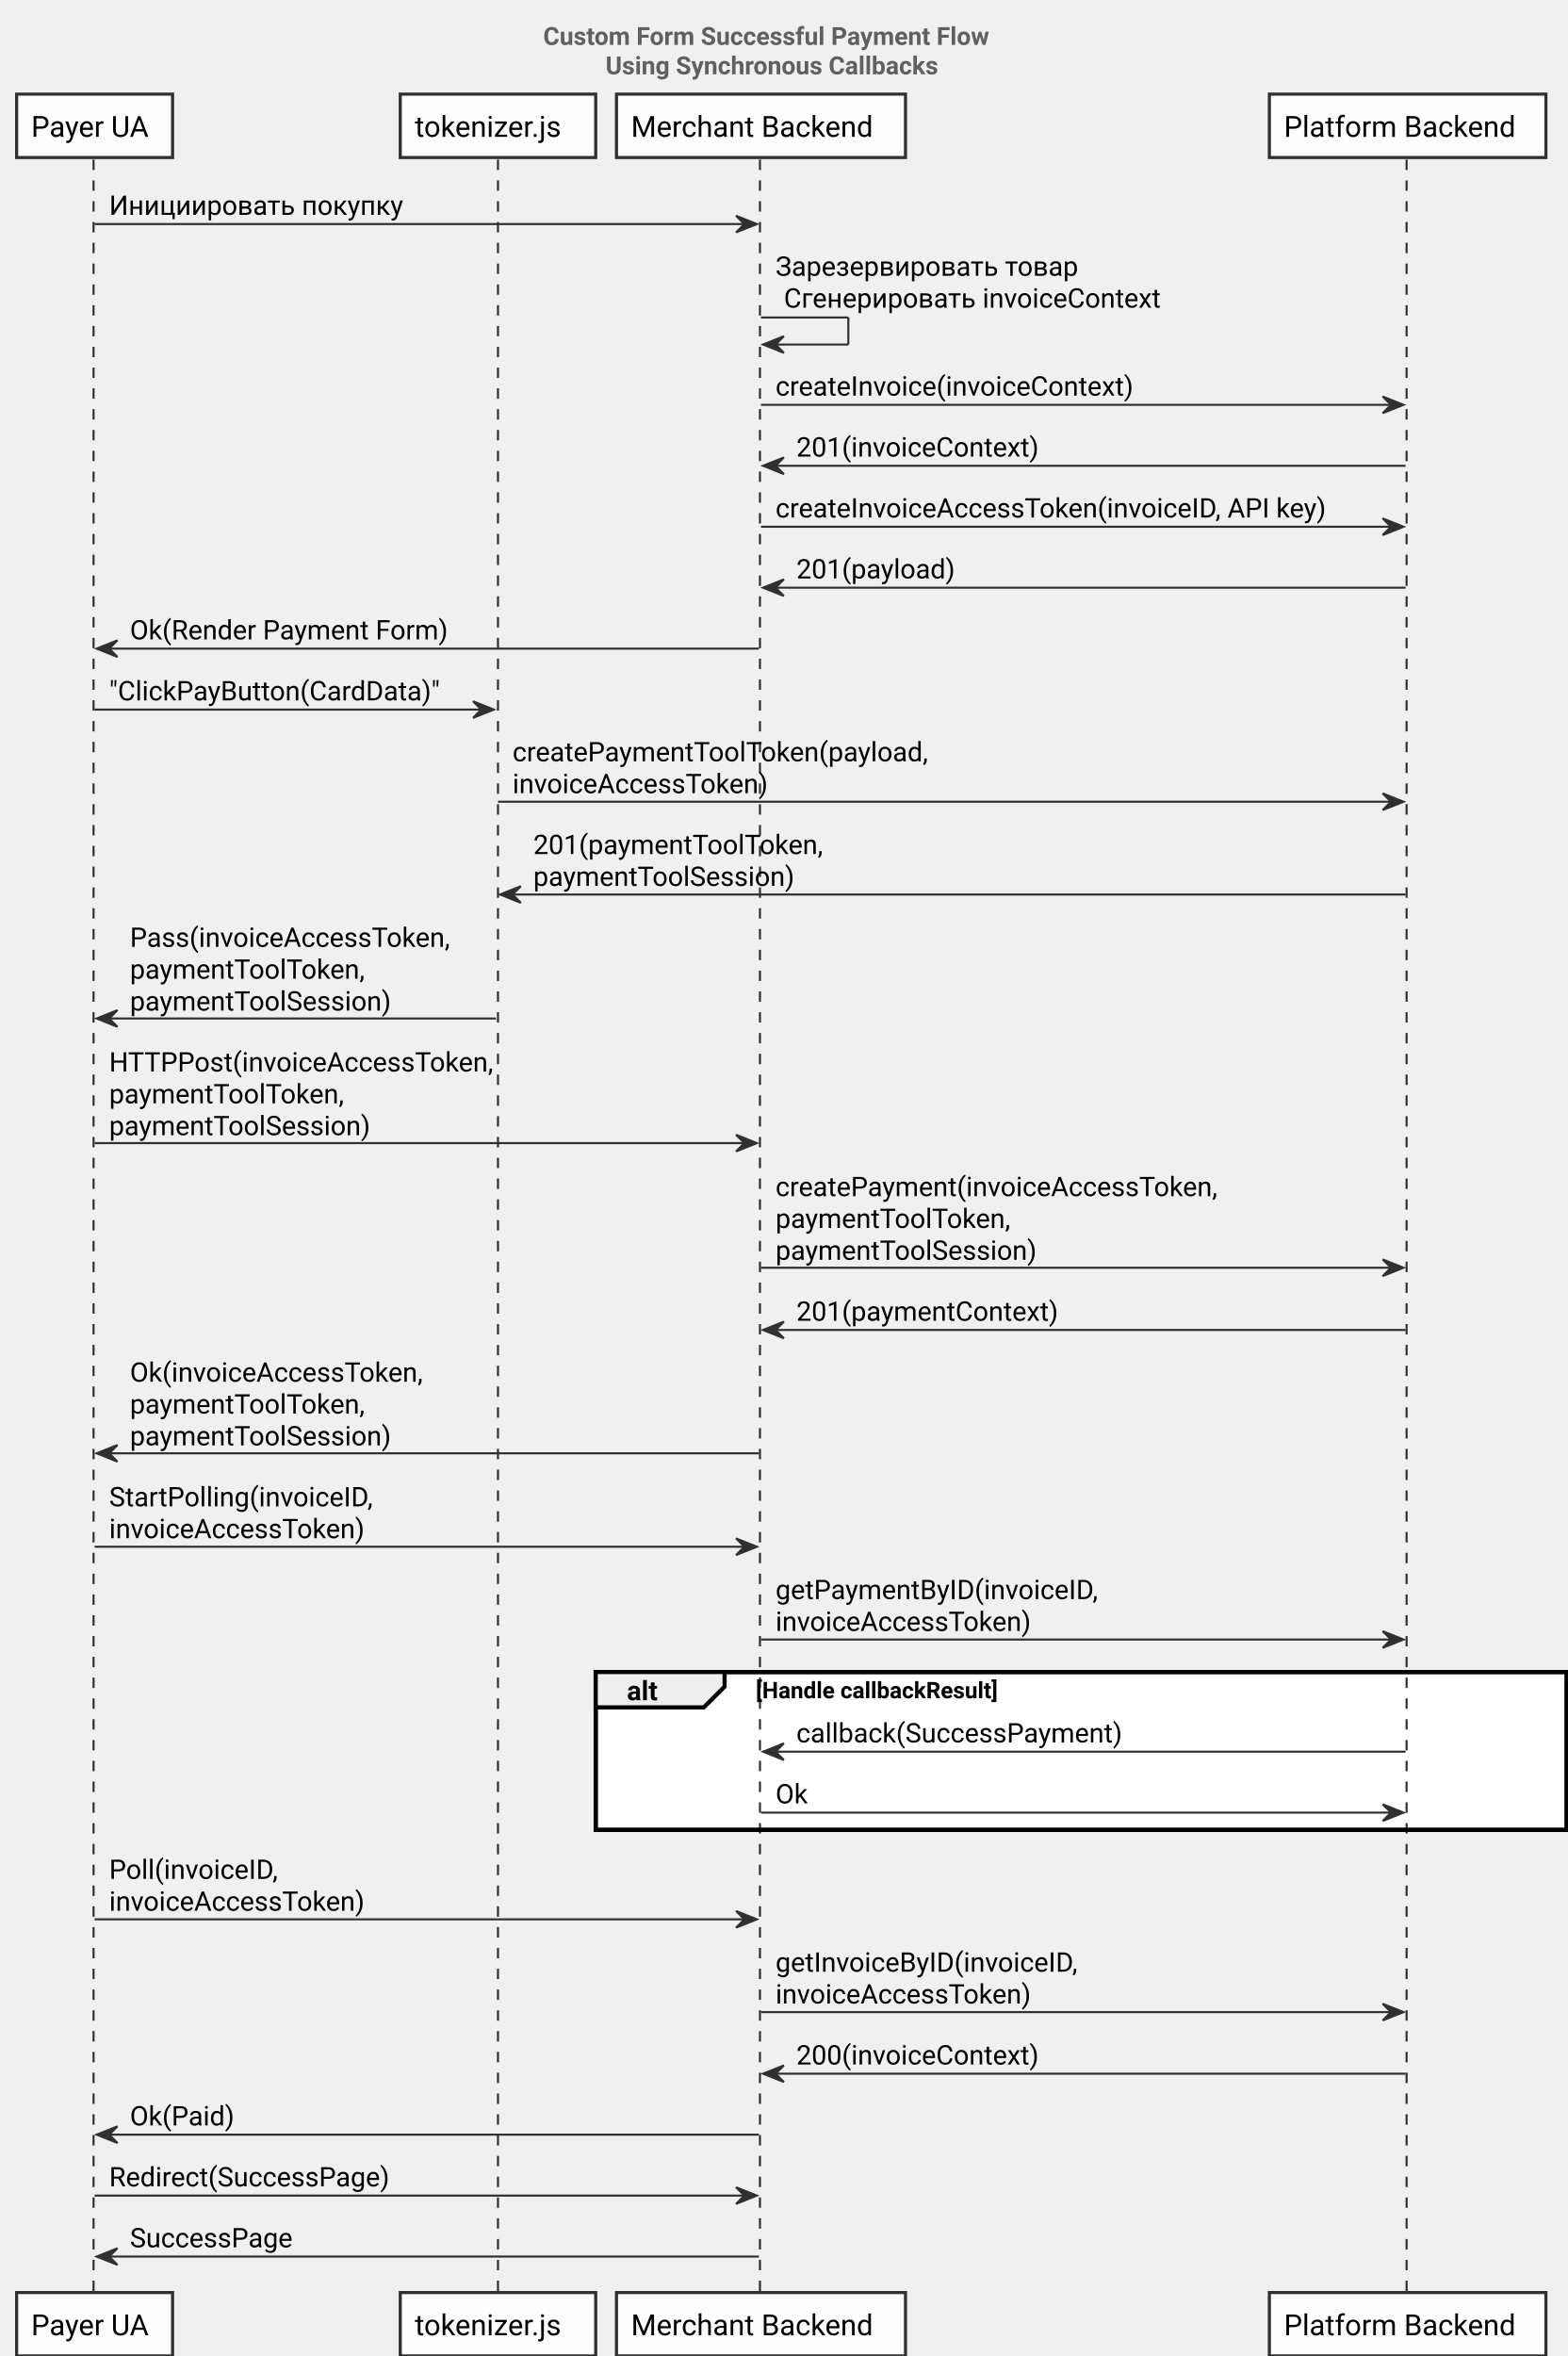
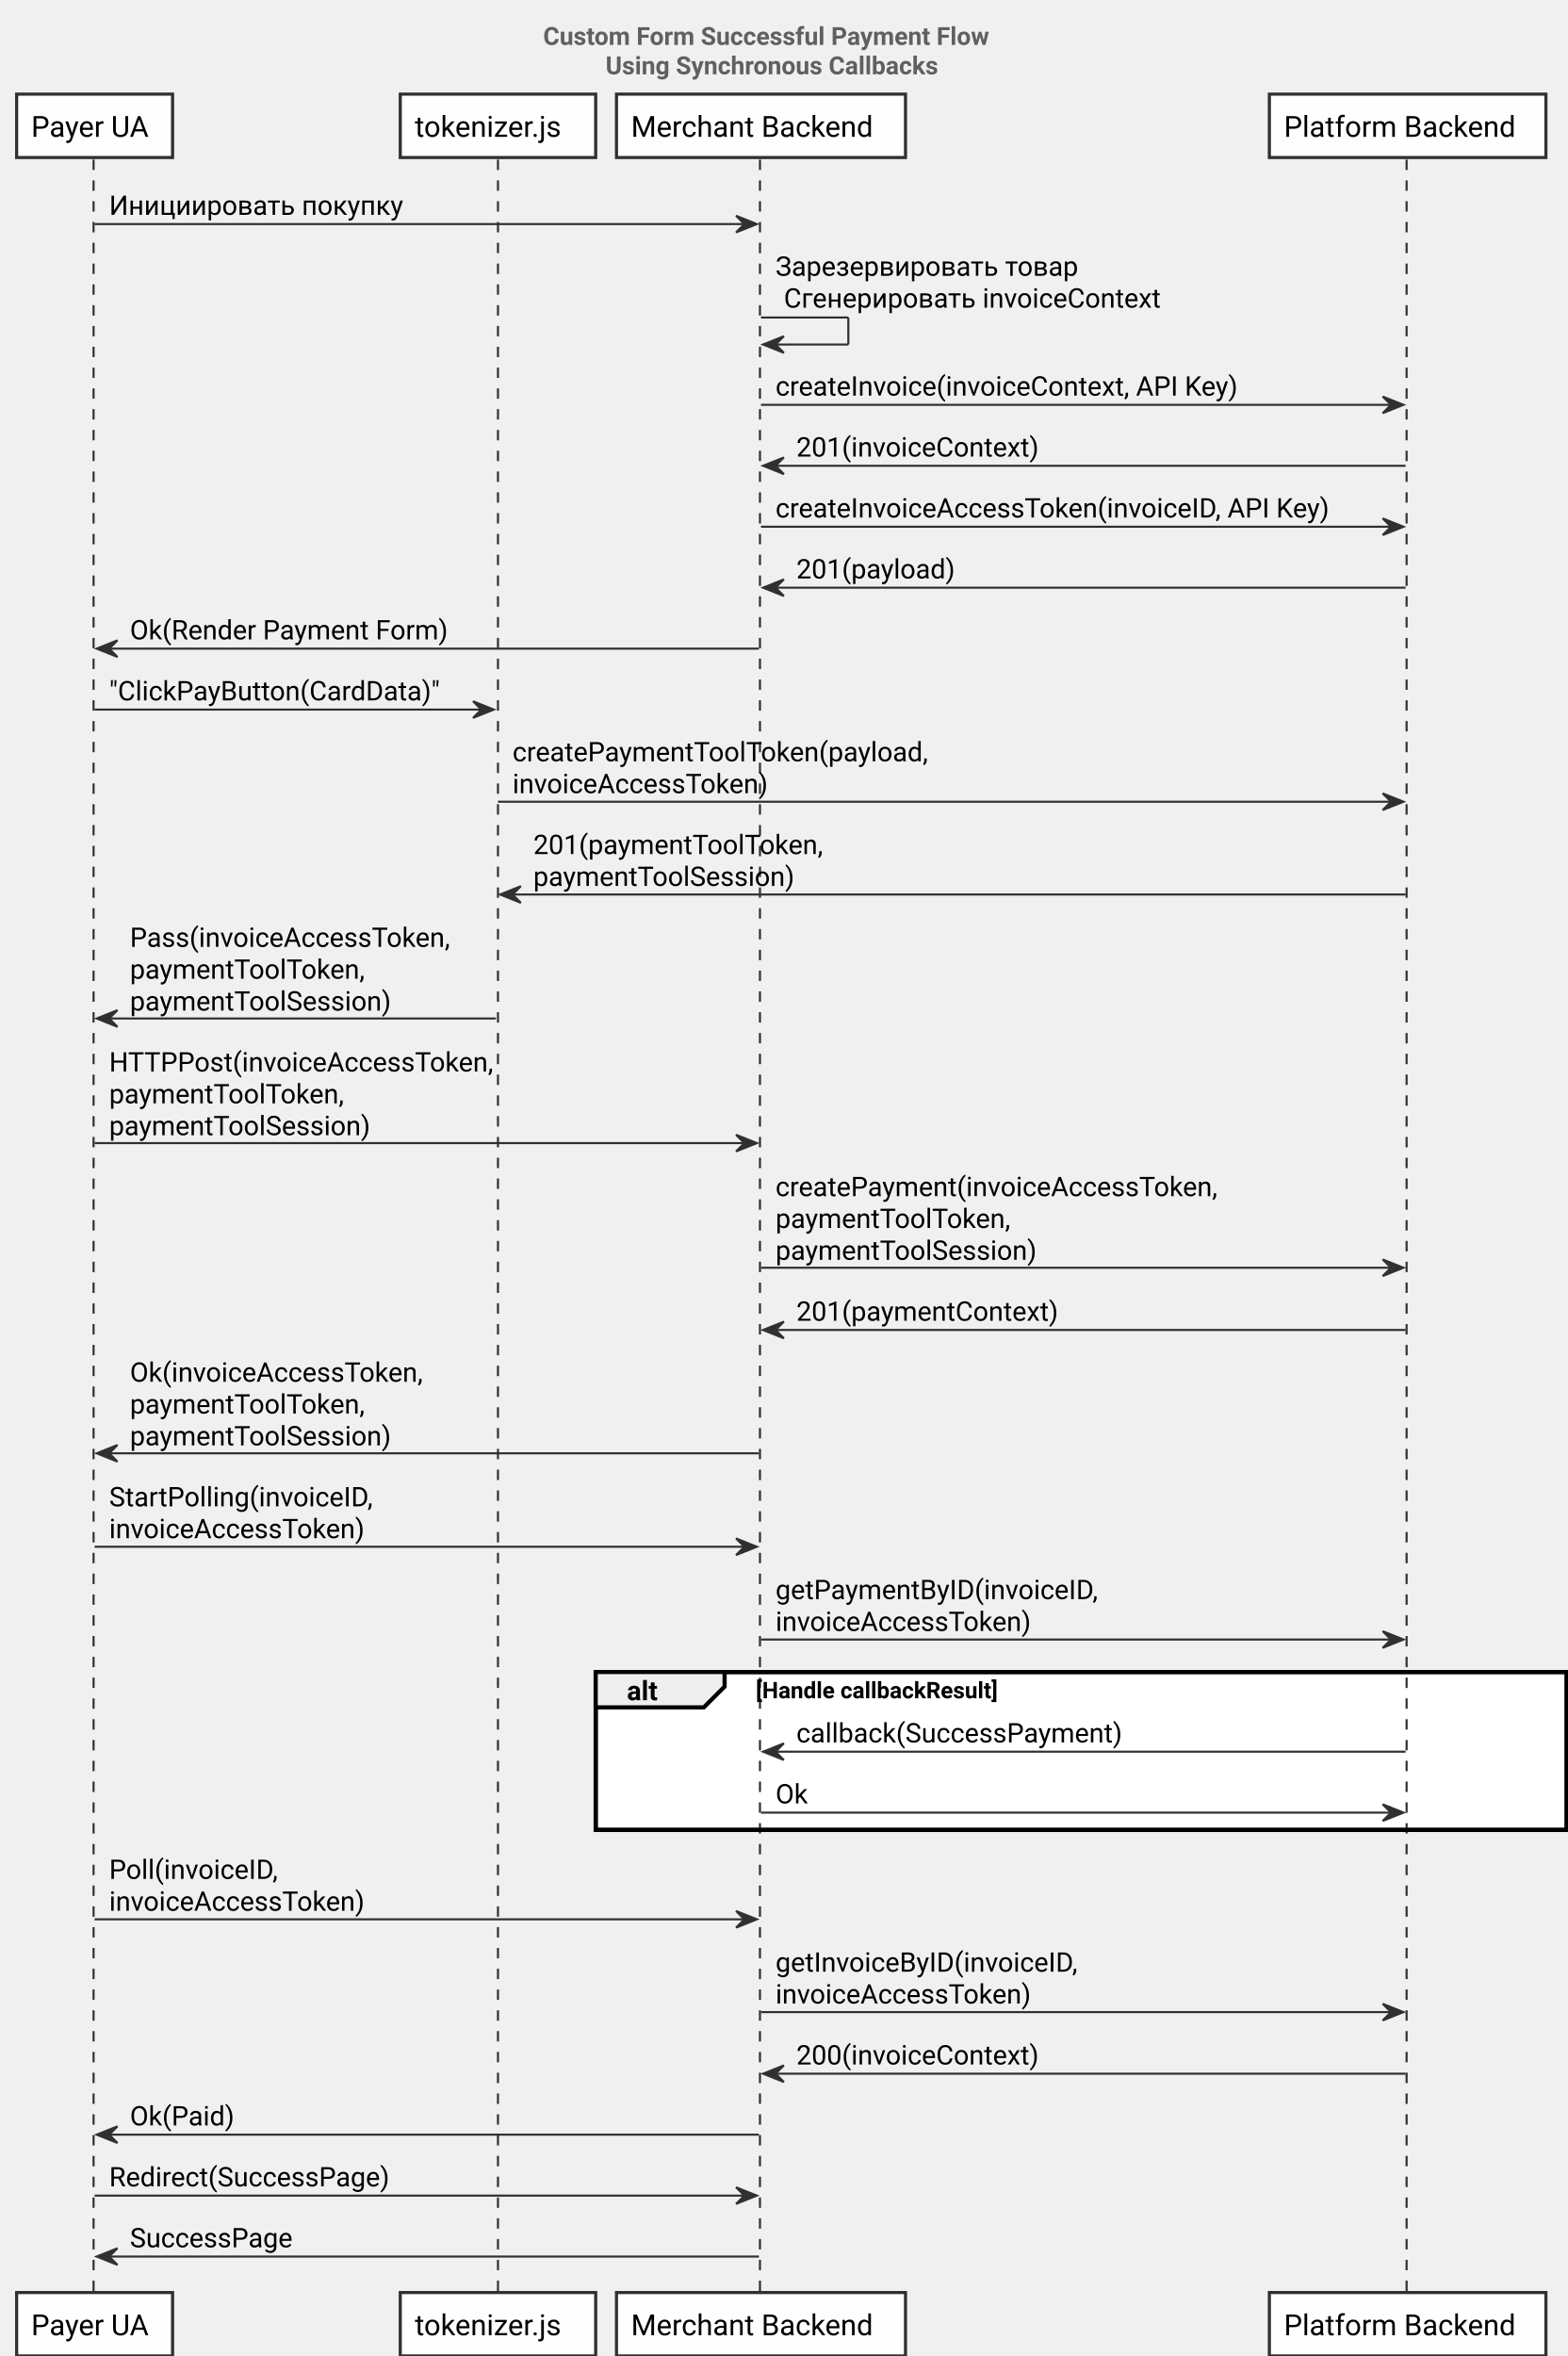
<svg xmlns="http://www.w3.org/2000/svg" contentScriptType="application/ecmascript" contentStyleType="text/css" height="1133px" preserveAspectRatio="none" style="width:754px;height:1133px;" version="1.1" viewBox="0 0 754 1133" width="754px" zoomAndPan="magnify">
  <defs />
  <g>
    <style type="text/css">
@font-face {
  font-family: 'Roboto';
  font-style: normal;
  font-weight: 400;
  src: local('Roboto'), local('Roboto-Regular'), url(https://fonts.gstatic.com/s/roboto/v15/zN7GBFwfMP4uA6AR0HCoLQ.ttf) format('truetype');
}
@font-face {
  font-family: 'Roboto';
  font-style: normal;
  font-weight: 700;
  src: local('Roboto Bold'), local('Roboto-Bold'), url(https://fonts.gstatic.com/s/roboto/v15/d-6IYplOFocCacKzxwXSOKCWcynf_cDxXwCLxiixG1c.ttf) format('truetype');
}
@font-face {
  font-family: 'Roboto';
  font-style: italic;
  font-weight: 400;
  src: local('Roboto Italic'), local('Roboto-Italic'), url(https://fonts.gstatic.com/s/roboto/v15/W4wDsBUluyw0tK3tykhXEfesZW2xOQ-xsNqO47m55DA.ttf) format('truetype');
}
@font-face {
  font-family: 'Roboto';
  font-style: italic;
  font-weight: 700;
  src: local('Roboto Bold Italic'), local('Roboto-BoldItalic'), url(https://fonts.gstatic.com/s/roboto/v15/t6Nd4cfPRhZP44Q5QAjcC50EAVxt0G0biEntp43Qt6E.ttf) format('truetype');
}
</style>
    <text fill="#606060" font-family="Roboto" font-size="12" font-weight="bold" lengthAdjust="spacingAndGlyphs" textLength="244" x="261.25" y="21.602">Custom Form Successful Payment Flow</text>
    <text fill="#606060" font-family="Roboto" font-size="12" font-weight="bold" lengthAdjust="spacingAndGlyphs" textLength="184" x="291.25" y="35.734">Using Synchronous Callbacks</text>
    <rect fill="#FFFFFF" height="75.932" style="stroke: #000000; stroke-width: 2.0;" width="467" x="286.5" y="804.07" />
    <line style="stroke: #303030; stroke-width: 1.0; stroke-dasharray: 5.0,5.0;" x1="45" x2="45" y1="76.754" y2="1103.486" />
    <line style="stroke: #303030; stroke-width: 1.0; stroke-dasharray: 5.0,5.0;" x1="239.5" x2="239.5" y1="76.754" y2="1103.486" />
    <line style="stroke: #303030; stroke-width: 1.0; stroke-dasharray: 5.0,5.0;" x1="365.5" x2="365.5" y1="76.754" y2="1103.486" />
    <line style="stroke: #303030; stroke-width: 1.0; stroke-dasharray: 5.0,5.0;" x1="676.5" x2="676.5" y1="76.754" y2="1103.486" />
    <rect fill="#FEFEFE" height="30.488" style="stroke: #303030; stroke-width: 1.5;" width="75" x="8" y="45.266" />
    <text fill="#000000" font-family="Roboto" font-size="14" lengthAdjust="spacingAndGlyphs" textLength="61" x="15" y="65.801">Payer UA</text>
    <rect fill="#FEFEFE" height="30.488" style="stroke: #303030; stroke-width: 1.5;" width="75" x="8" y="1102.486" />
    <text fill="#000000" font-family="Roboto" font-size="14" lengthAdjust="spacingAndGlyphs" textLength="61" x="15" y="1123.022">Payer UA</text>
    <rect fill="#FEFEFE" height="30.488" style="stroke: #303030; stroke-width: 1.5;" width="94" x="192.5" y="45.266" />
    <text fill="#000000" font-family="Roboto" font-size="14" lengthAdjust="spacingAndGlyphs" textLength="80" x="199.5" y="65.801">tokenizer.js</text>
    <rect fill="#FEFEFE" height="30.488" style="stroke: #303030; stroke-width: 1.5;" width="94" x="192.5" y="1102.486" />
    <text fill="#000000" font-family="Roboto" font-size="14" lengthAdjust="spacingAndGlyphs" textLength="80" x="199.5" y="1123.022">tokenizer.js</text>
    <rect fill="#FEFEFE" height="30.488" style="stroke: #303030; stroke-width: 1.5;" width="139" x="296.5" y="45.266" />
    <text fill="#000000" font-family="Roboto" font-size="14" lengthAdjust="spacingAndGlyphs" textLength="125" x="303.5" y="65.801">Merchant Backend</text>
    <rect fill="#FEFEFE" height="30.488" style="stroke: #303030; stroke-width: 1.5;" width="139" x="296.5" y="1102.486" />
    <text fill="#000000" font-family="Roboto" font-size="14" lengthAdjust="spacingAndGlyphs" textLength="125" x="303.5" y="1123.022">Merchant Backend</text>
    <rect fill="#FEFEFE" height="30.488" style="stroke: #303030; stroke-width: 1.5;" width="133" x="610.5" y="45.266" />
    <text fill="#000000" font-family="Roboto" font-size="14" lengthAdjust="spacingAndGlyphs" textLength="119" x="617.5" y="65.801">Platform Backend</text>
    <rect fill="#FEFEFE" height="30.488" style="stroke: #303030; stroke-width: 1.5;" width="133" x="610.5" y="1102.486" />
    <text fill="#000000" font-family="Roboto" font-size="14" lengthAdjust="spacingAndGlyphs" textLength="119" x="617.5" y="1123.022">Platform Backend</text>
    <polygon fill="#303030" points="354,103.754,364,107.754,354,111.754,358,107.754" style="stroke: #303030; stroke-width: 1.0;" />
    <line style="stroke: #303030; stroke-width: 1.0;" x1="45.5" x2="360" y1="107.754" y2="107.754" />
    <text fill="#000000" font-family="Roboto" font-size="13" lengthAdjust="spacingAndGlyphs" textLength="150" x="52.5" y="103.322">Инициировать покупку</text>
    <line style="stroke: #303030; stroke-width: 1.0;" x1="366" x2="408" y1="152.685" y2="152.685" />
    <line style="stroke: #303030; stroke-width: 1.0;" x1="408" x2="408" y1="152.685" y2="165.685" />
    <line style="stroke: #303030; stroke-width: 1.0;" x1="367" x2="408" y1="165.685" y2="165.685" />
    <polygon fill="#303030" points="377,161.685,367,165.685,377,169.685,373,165.685" style="stroke: #303030; stroke-width: 1.0;" />
    <text fill="#000000" font-family="Roboto" font-size="13" lengthAdjust="spacingAndGlyphs" textLength="148" x="373" y="132.633">Зарезервировать товар</text>
    <text fill="#000000" font-family="Roboto" font-size="13" lengthAdjust="spacingAndGlyphs" textLength="195" x="377" y="147.943">Сгенерировать invoiceContext</text>
    <polygon fill="#303030" points="665,190.685,675,194.685,665,198.685,669,194.685" style="stroke: #303030; stroke-width: 1.0;" />
    <line style="stroke: #303030; stroke-width: 1.0;" x1="366" x2="671" y1="194.685" y2="194.685" />
-     <text fill="#000000" font-family="Roboto" font-size="13" lengthAdjust="spacingAndGlyphs" textLength="186" x="373" y="190.254">createInvoice(invoiceContext)</text>
+     <text fill="#000000" font-family="Roboto" font-size="13" lengthAdjust="spacingAndGlyphs" textLength="240" x="373" y="190.254">createInvoice(invoiceContext, API Key)</text>
    <polygon fill="#303030" points="377,219.996,367,223.996,377,227.996,373,223.996" style="stroke: #303030; stroke-width: 1.0;" />
    <line style="stroke: #303030; stroke-width: 1.0;" x1="371" x2="676" y1="223.996" y2="223.996" />
    <text fill="#000000" font-family="Roboto" font-size="13" lengthAdjust="spacingAndGlyphs" textLength="127" x="383" y="219.565">201(invoiceContext)</text>
    <polygon fill="#303030" points="665,249.307,675,253.307,665,257.307,669,253.307" style="stroke: #303030; stroke-width: 1.0;" />
    <line style="stroke: #303030; stroke-width: 1.0;" x1="366" x2="671" y1="253.307" y2="253.307" />
-     <text fill="#000000" font-family="Roboto" font-size="13" lengthAdjust="spacingAndGlyphs" textLength="287" x="373" y="248.875">createInvoiceAccessToken(invoiceID, API key)</text>
+     <text fill="#000000" font-family="Roboto" font-size="13" lengthAdjust="spacingAndGlyphs" textLength="287" x="373" y="248.875">createInvoiceAccessToken(invoiceID, API Key)</text>
    <polygon fill="#303030" points="377,278.617,367,282.617,377,286.617,373,282.617" style="stroke: #303030; stroke-width: 1.0;" />
    <line style="stroke: #303030; stroke-width: 1.0;" x1="371" x2="676" y1="282.617" y2="282.617" />
    <text fill="#000000" font-family="Roboto" font-size="13" lengthAdjust="spacingAndGlyphs" textLength="81" x="383" y="278.185">201(payload)</text>
    <polygon fill="#303030" points="56.5,307.928,46.5,311.928,56.5,315.928,52.5,311.928" style="stroke: #303030; stroke-width: 1.0;" />
    <line style="stroke: #303030; stroke-width: 1.0;" x1="50.5" x2="365" y1="311.928" y2="311.928" />
    <text fill="#000000" font-family="Roboto" font-size="13" lengthAdjust="spacingAndGlyphs" textLength="162" x="62.5" y="307.496">Ok(Render Payment Form)</text>
    <polygon fill="#303030" points="227.5,337.238,237.5,341.238,227.5,345.238,231.5,341.238" style="stroke: #303030; stroke-width: 1.0;" />
    <line style="stroke: #303030; stroke-width: 1.0;" x1="45.5" x2="233.5" y1="341.238" y2="341.238" />
    <text fill="#000000" font-family="Roboto" font-size="13" lengthAdjust="spacingAndGlyphs" textLength="170" x="52.5" y="336.807">"ClickPayButton(CardData)"</text>
    <polygon fill="#303030" points="665,381.549,675,385.549,665,389.549,669,385.549" style="stroke: #303030; stroke-width: 1.0;" />
    <line style="stroke: #303030; stroke-width: 1.0;" x1="239.5" x2="671" y1="385.549" y2="385.549" />
    <text fill="#000000" font-family="Roboto" font-size="13" lengthAdjust="spacingAndGlyphs" textLength="215" x="246.5" y="366.117">createPaymentToolToken(payload,</text>
    <text fill="#000000" font-family="Roboto" font-size="13" lengthAdjust="spacingAndGlyphs" textLength="132" x="246.5" y="381.428">invoiceAccessToken)</text>
    <polygon fill="#303030" points="250.5,426.17,240.5,430.17,250.5,434.17,246.5,430.17" style="stroke: #303030; stroke-width: 1.0;" />
    <line style="stroke: #303030; stroke-width: 1.0;" x1="244.5" x2="676" y1="430.17" y2="430.17" />
    <text fill="#000000" font-family="Roboto" font-size="13" lengthAdjust="spacingAndGlyphs" textLength="153" x="256.5" y="410.738">201(paymentToolToken,</text>
    <text fill="#000000" font-family="Roboto" font-size="13" lengthAdjust="spacingAndGlyphs" textLength="134" x="256.5" y="426.049">paymentToolSession)</text>
    <polygon fill="#303030" points="56.5,485.791,46.5,489.791,56.5,493.791,52.5,489.791" style="stroke: #303030; stroke-width: 1.0;" />
    <line style="stroke: #303030; stroke-width: 1.0;" x1="50.5" x2="238.5" y1="489.791" y2="489.791" />
    <text fill="#000000" font-family="Roboto" font-size="13" lengthAdjust="spacingAndGlyphs" textLength="164" x="62.5" y="455.359">Pass(invoiceAccessToken,</text>
    <text fill="#000000" font-family="Roboto" font-size="13" lengthAdjust="spacingAndGlyphs" textLength="125" x="62.5" y="470.67">paymentToolToken,</text>
    <text fill="#000000" font-family="Roboto" font-size="13" lengthAdjust="spacingAndGlyphs" textLength="134" x="62.5" y="485.981">paymentToolSession)</text>
    <polygon fill="#303030" points="354,545.723,364,549.723,354,553.723,358,549.723" style="stroke: #303030; stroke-width: 1.0;" />
    <line style="stroke: #303030; stroke-width: 1.0;" x1="45.5" x2="360" y1="549.723" y2="549.723" />
    <text fill="#000000" font-family="Roboto" font-size="13" lengthAdjust="spacingAndGlyphs" textLength="196" x="52.5" y="515.291">HTTPPost(invoiceAccessToken,</text>
    <text fill="#000000" font-family="Roboto" font-size="13" lengthAdjust="spacingAndGlyphs" textLength="125" x="52.5" y="530.602">paymentToolToken,</text>
    <text fill="#000000" font-family="Roboto" font-size="13" lengthAdjust="spacingAndGlyphs" textLength="134" x="52.5" y="545.912">paymentToolSession)</text>
    <polygon fill="#303030" points="665,605.654,675,609.654,665,613.654,669,609.654" style="stroke: #303030; stroke-width: 1.0;" />
    <line style="stroke: #303030; stroke-width: 1.0;" x1="366" x2="671" y1="609.654" y2="609.654" />
    <text fill="#000000" font-family="Roboto" font-size="13" lengthAdjust="spacingAndGlyphs" textLength="227" x="373" y="575.223">createPayment(invoiceAccessToken,</text>
    <text fill="#000000" font-family="Roboto" font-size="13" lengthAdjust="spacingAndGlyphs" textLength="125" x="373" y="590.533">paymentToolToken,</text>
    <text fill="#000000" font-family="Roboto" font-size="13" lengthAdjust="spacingAndGlyphs" textLength="134" x="373" y="605.844">paymentToolSession)</text>
    <polygon fill="#303030" points="377,635.586,367,639.586,377,643.586,373,639.586" style="stroke: #303030; stroke-width: 1.0;" />
    <line style="stroke: #303030; stroke-width: 1.0;" x1="371" x2="676" y1="639.586" y2="639.586" />
    <text fill="#000000" font-family="Roboto" font-size="13" lengthAdjust="spacingAndGlyphs" textLength="136" x="383" y="635.154">201(paymentContext)</text>
    <polygon fill="#303030" points="56.5,694.896,46.5,698.896,56.5,702.896,52.5,698.896" style="stroke: #303030; stroke-width: 1.0;" />
    <line style="stroke: #303030; stroke-width: 1.0;" x1="50.5" x2="365" y1="698.896" y2="698.896" />
    <text fill="#000000" font-family="Roboto" font-size="13" lengthAdjust="spacingAndGlyphs" textLength="154" x="62.5" y="664.465">Ok(invoiceAccessToken,</text>
    <text fill="#000000" font-family="Roboto" font-size="13" lengthAdjust="spacingAndGlyphs" textLength="125" x="62.5" y="679.775">paymentToolToken,</text>
    <text fill="#000000" font-family="Roboto" font-size="13" lengthAdjust="spacingAndGlyphs" textLength="134" x="62.5" y="695.086">paymentToolSession)</text>
    <polygon fill="#303030" points="354,739.828,364,743.828,354,747.828,358,743.828" style="stroke: #303030; stroke-width: 1.0;" />
    <line style="stroke: #303030; stroke-width: 1.0;" x1="45.5" x2="360" y1="743.828" y2="743.828" />
    <text fill="#000000" font-family="Roboto" font-size="13" lengthAdjust="spacingAndGlyphs" textLength="139" x="52.5" y="724.396">StartPolling(invoiceID,</text>
    <text fill="#000000" font-family="Roboto" font-size="13" lengthAdjust="spacingAndGlyphs" textLength="132" x="52.5" y="739.707">invoiceAccessToken)</text>
    <polygon fill="#303030" points="665,784.449,675,788.449,665,792.449,669,788.449" style="stroke: #303030; stroke-width: 1.0;" />
    <line style="stroke: #303030; stroke-width: 1.0;" x1="366" x2="671" y1="788.449" y2="788.449" />
    <text fill="#000000" font-family="Roboto" font-size="13" lengthAdjust="spacingAndGlyphs" textLength="168" x="373" y="769.018">getPaymentByID(invoiceID,</text>
    <text fill="#000000" font-family="Roboto" font-size="13" lengthAdjust="spacingAndGlyphs" textLength="132" x="373" y="784.328">invoiceAccessToken)</text>
    <rect fill="none" height="75.932" style="stroke: #000000; stroke-width: 2.0;" width="467" x="286.5" y="804.07" />
    <polygon fill="#EEEEEE" points="286.5,804.07,348.5,804.07,348.5,811.07,338.5,821.07,286.5,821.07,286.5,804.07" style="stroke: #000000; stroke-width: 2.0;" />
    <text fill="#000000" font-family="Roboto" font-size="13" font-weight="bold" lengthAdjust="spacingAndGlyphs" textLength="17" x="301.5" y="817.639">alt</text>
    <text fill="#000000" font-family="Roboto" font-size="11" font-weight="bold" lengthAdjust="spacingAndGlyphs" textLength="132" x="363.5" y="816.705">[Handle callbackResult]</text>
    <polygon fill="#303030" points="377,838.381,367,842.381,377,846.381,373,842.381" style="stroke: #303030; stroke-width: 1.0;" />
    <line style="stroke: #303030; stroke-width: 1.0;" x1="371" x2="676" y1="842.381" y2="842.381" />
    <text fill="#000000" font-family="Roboto" font-size="13" lengthAdjust="spacingAndGlyphs" textLength="163" x="383" y="837.949">callback(SuccessPayment)</text>
    <polygon fill="#303030" points="665,867.691,675,871.691,665,875.691,669,871.691" style="stroke: #303030; stroke-width: 1.0;" />
    <line style="stroke: #303030; stroke-width: 1.0;" x1="366" x2="671" y1="871.691" y2="871.691" />
    <text fill="#000000" font-family="Roboto" font-size="13" lengthAdjust="spacingAndGlyphs" textLength="18" x="373" y="867.26">Ok</text>
    <polygon fill="#303030" points="354,919.002,364,923.002,354,927.002,358,923.002" style="stroke: #303030; stroke-width: 1.0;" />
    <line style="stroke: #303030; stroke-width: 1.0;" x1="45.5" x2="360" y1="923.002" y2="923.002" />
    <text fill="#000000" font-family="Roboto" font-size="13" lengthAdjust="spacingAndGlyphs" textLength="90" x="52.5" y="903.57">Poll(invoiceID,</text>
    <text fill="#000000" font-family="Roboto" font-size="13" lengthAdjust="spacingAndGlyphs" textLength="132" x="52.5" y="918.881">invoiceAccessToken)</text>
    <polygon fill="#303030" points="665,963.623,675,967.623,665,971.623,669,967.623" style="stroke: #303030; stroke-width: 1.0;" />
    <line style="stroke: #303030; stroke-width: 1.0;" x1="366" x2="671" y1="967.623" y2="967.623" />
    <text fill="#000000" font-family="Roboto" font-size="13" lengthAdjust="spacingAndGlyphs" textLength="160" x="373" y="948.191">getInvoiceByID(invoiceID,</text>
    <text fill="#000000" font-family="Roboto" font-size="13" lengthAdjust="spacingAndGlyphs" textLength="132" x="373" y="963.502">invoiceAccessToken)</text>
    <polygon fill="#303030" points="377,993.244,367,997.244,377,1001.244,373,997.244" style="stroke: #303030; stroke-width: 1.0;" />
    <line style="stroke: #303030; stroke-width: 1.0;" x1="371" x2="676" y1="997.244" y2="997.244" />
    <text fill="#000000" font-family="Roboto" font-size="13" lengthAdjust="spacingAndGlyphs" textLength="127" x="383" y="992.812">200(invoiceContext)</text>
    <polygon fill="#303030" points="56.5,1022.555,46.5,1026.555,56.5,1030.555,52.5,1026.555" style="stroke: #303030; stroke-width: 1.0;" />
    <line style="stroke: #303030; stroke-width: 1.0;" x1="50.5" x2="365" y1="1026.555" y2="1026.555" />
    <text fill="#000000" font-family="Roboto" font-size="13" lengthAdjust="spacingAndGlyphs" textLength="52" x="62.5" y="1022.123">Ok(Paid)</text>
    <polygon fill="#303030" points="354,1051.865,364,1055.865,354,1059.865,358,1055.865" style="stroke: #303030; stroke-width: 1.0;" />
    <line style="stroke: #303030; stroke-width: 1.0;" x1="45.5" x2="360" y1="1055.865" y2="1055.865" />
    <text fill="#000000" font-family="Roboto" font-size="13" lengthAdjust="spacingAndGlyphs" textLength="138" x="52.5" y="1051.434">Redirect(SuccessPage)</text>
    <polygon fill="#303030" points="56.5,1081.176,46.5,1085.176,56.5,1089.176,52.5,1085.176" style="stroke: #303030; stroke-width: 1.0;" />
    <line style="stroke: #303030; stroke-width: 1.0;" x1="50.5" x2="365" y1="1085.176" y2="1085.176" />
    <text fill="#000000" font-family="Roboto" font-size="13" lengthAdjust="spacingAndGlyphs" textLength="79" x="62.5" y="1080.744">SuccessPage</text>
  </g>
</svg>
